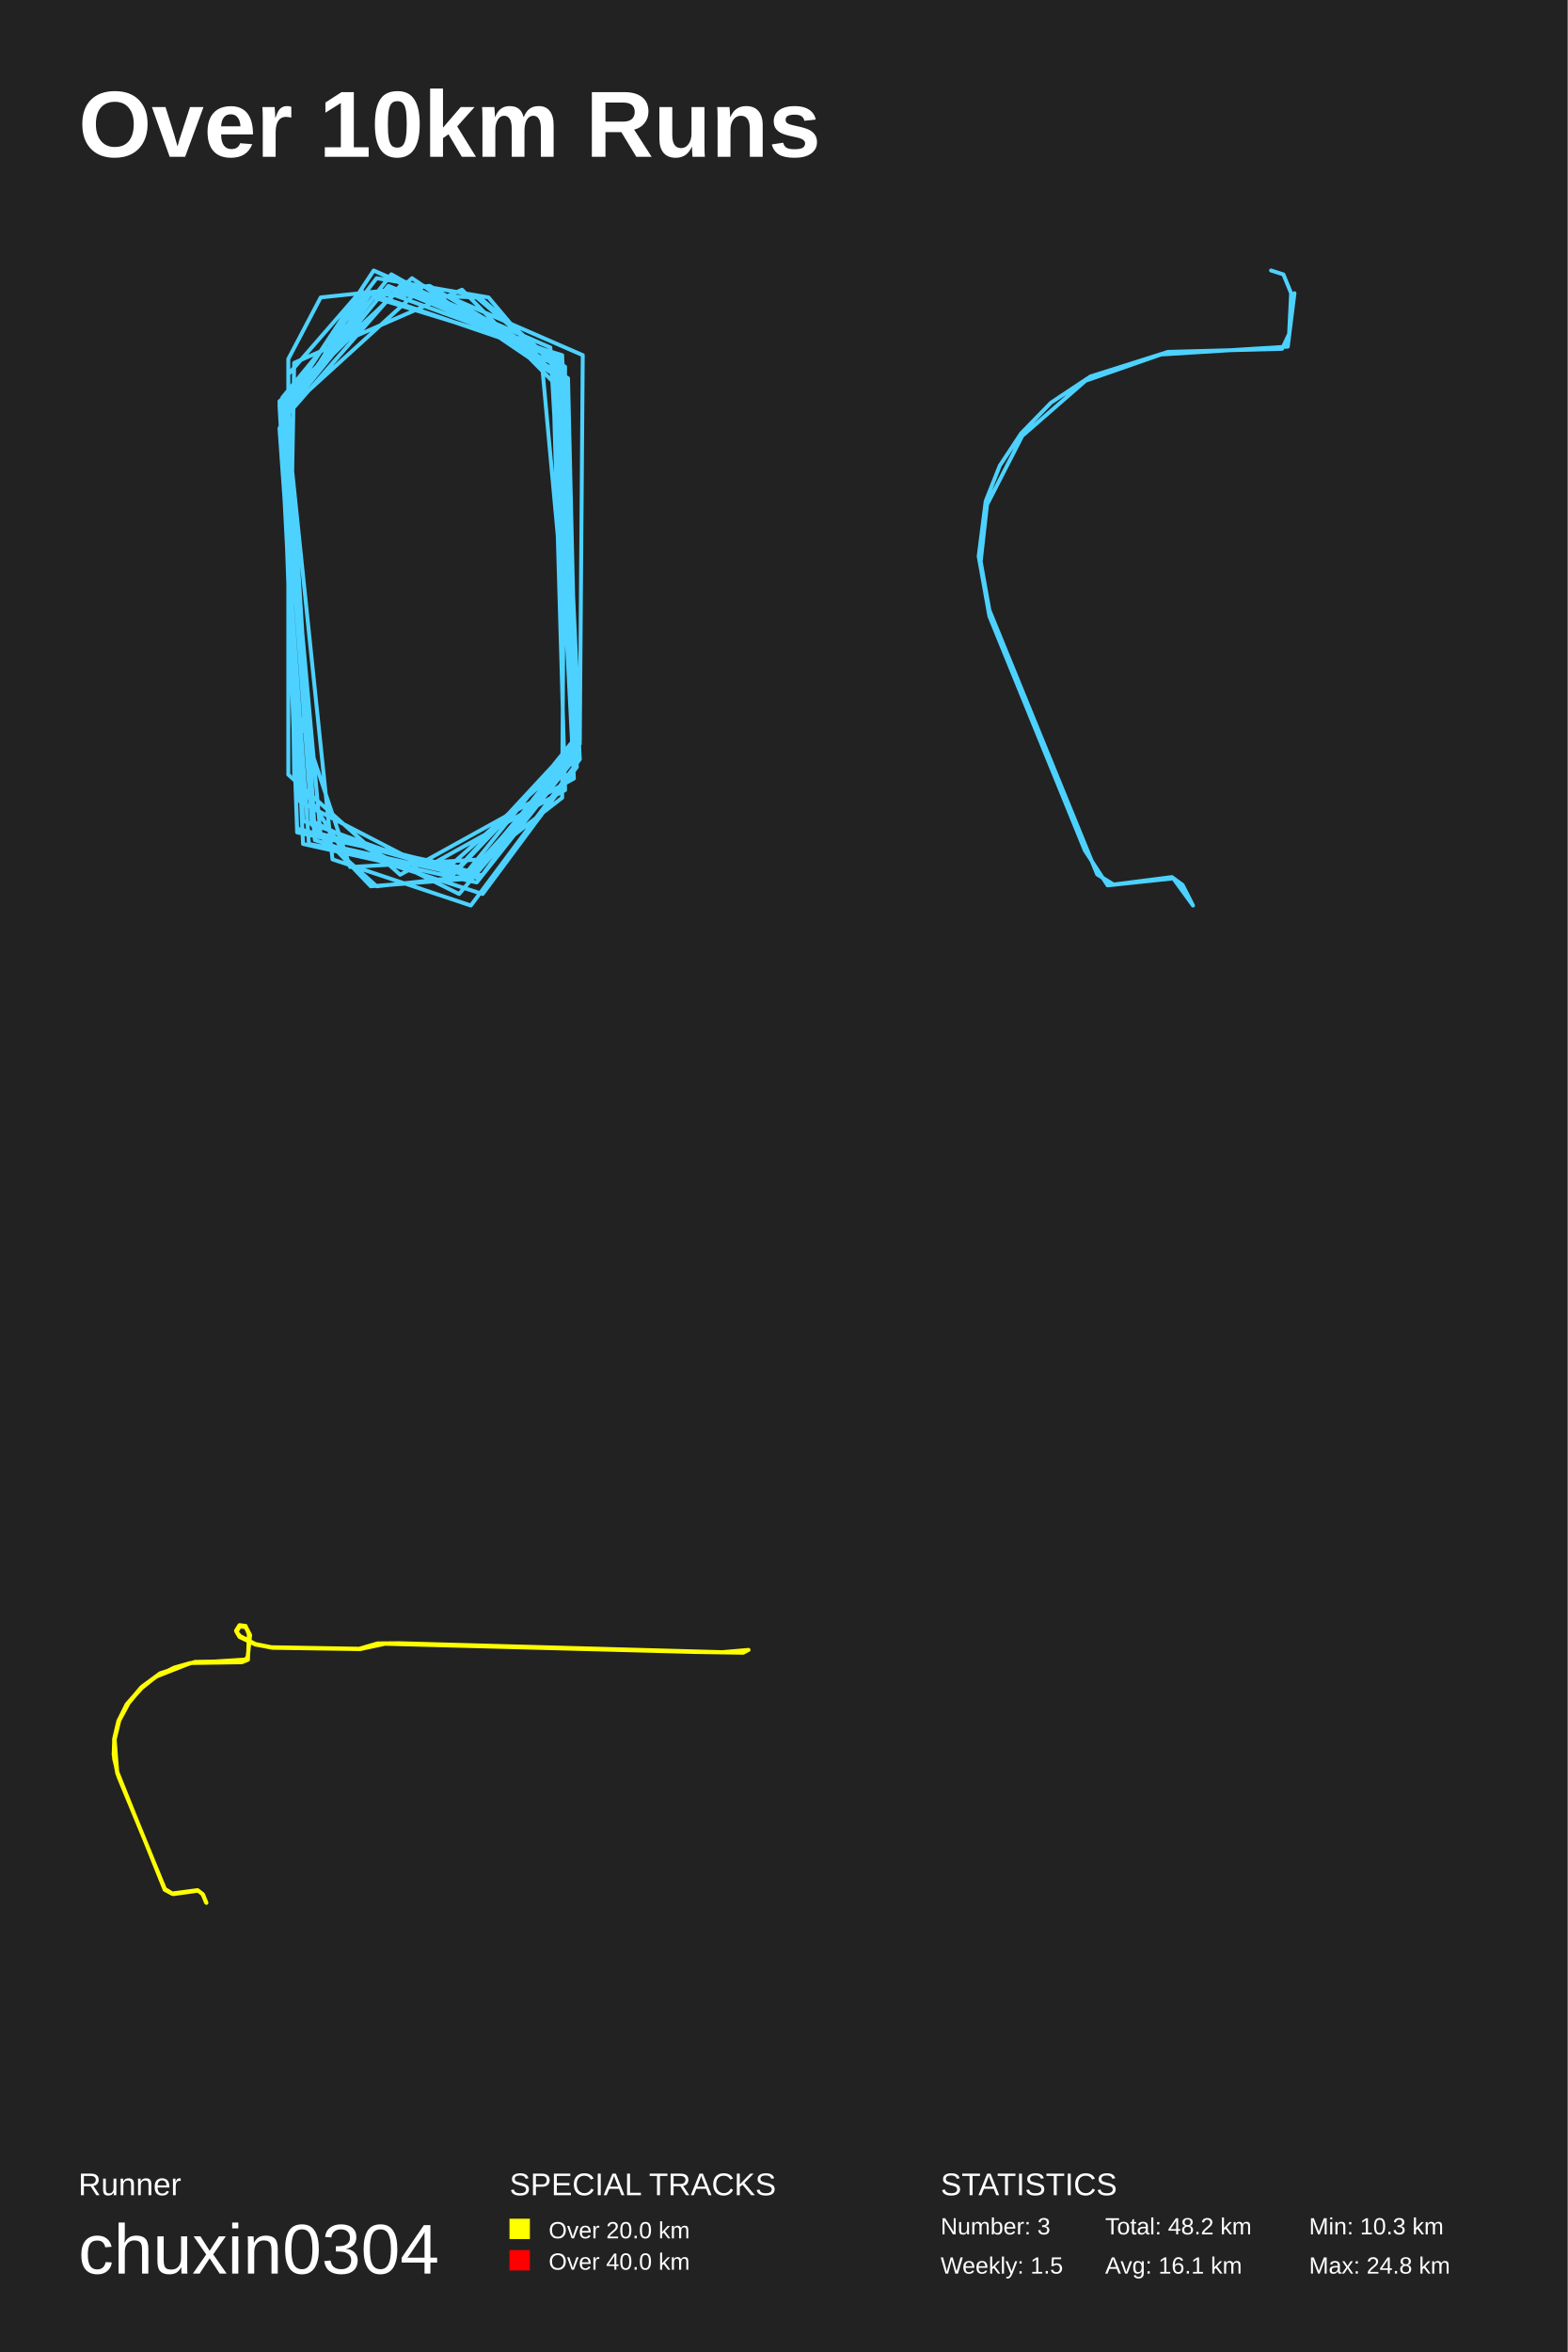
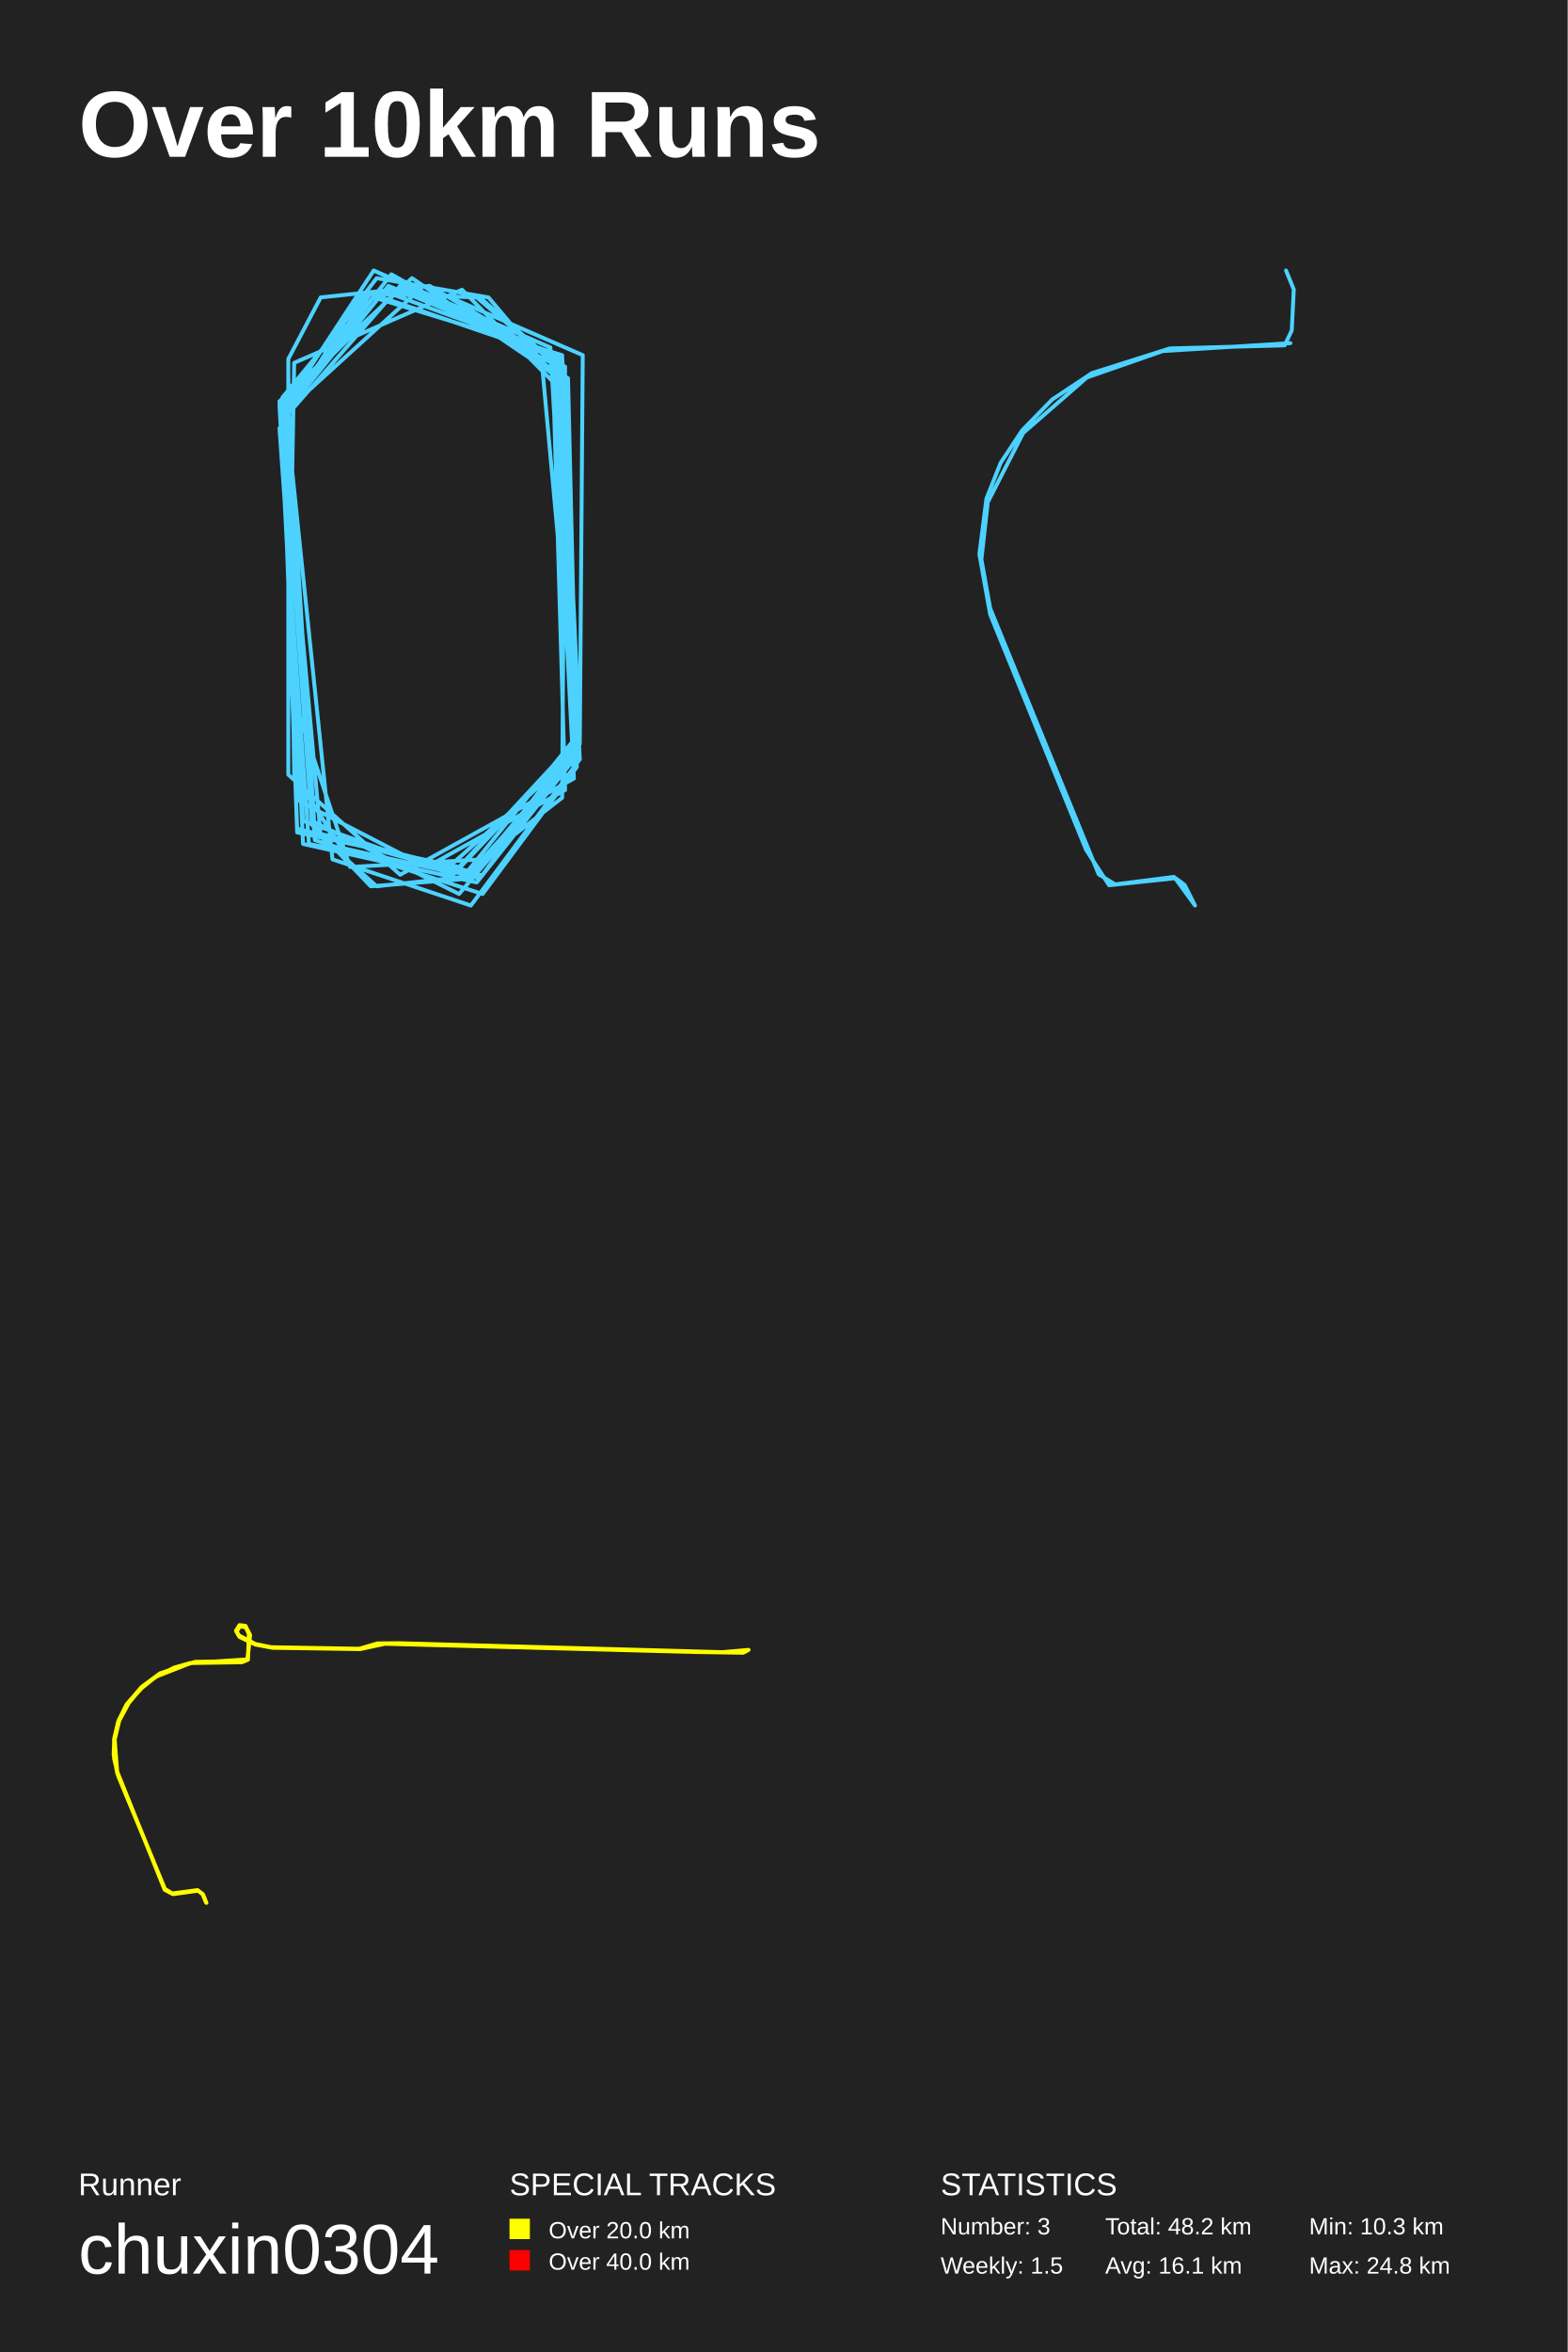
<svg xmlns="http://www.w3.org/2000/svg" baseProfile="full" height="300mm" version="1.1" viewBox="0,0,200,300" width="200mm">
  <defs />
  <rect fill="#222222" height="300" width="200" x="0" y="0" />
  <text fill="#FFFFFF" style="font-size:12px; font-family:Arial; font-weight:bold;" x="10" y="20">Over 10km Runs</text>
  <text fill="#FFFFFF" style="font-size:4px; font-family:Arial" x="10" y="280">Runner</text>
  <text fill="#FFFFFF" style="font-size:9px; font-family:Arial" x="10" y="290">chuxin0304</text>
  <text fill="#FFFFFF" style="font-size:4px; font-family:Arial" x="65" y="280">SPECIAL TRACKS</text>
  <rect fill="yellow" height="2.6" width="2.6" x="65" y="283" />
  <text fill="#FFFFFF" style="font-size:3px; font-family:Arial" x="70" y="285.5">Over 20.0 km</text>
  <rect fill="red" height="2.6" width="2.6" x="65" y="287" />
  <text fill="#FFFFFF" style="font-size:3px; font-family:Arial" x="70" y="289.5">Over 40.0 km</text>
  <text fill="#FFFFFF" style="font-size:4px; font-family:Arial" x="120" y="280">STATISTICS</text>
  <text fill="#FFFFFF" style="font-size:3px; font-family:Arial" x="120" y="285">Number: 3</text>
  <text fill="#FFFFFF" style="font-size:3px; font-family:Arial" x="120" y="290">Weekly: 1.5</text>
  <text fill="#FFFFFF" style="font-size:3px; font-family:Arial" x="141" y="285">Total: 48.2 km</text>
  <text fill="#FFFFFF" style="font-size:3px; font-family:Arial" x="141" y="290">Avg: 16.1 km</text>
  <text fill="#FFFFFF" style="font-size:3px; font-family:Arial" x="167" y="285">Min: 10.3 km</text>
  <text fill="#FFFFFF" style="font-size:3px; font-family:Arial" x="167" y="290">Max: 24.8 km</text>
-   <polyline fill="none" opacity="1" points="46.173,36.955 36.782,47.755 37.533,98.809 43.543,108.136 56.69,111.082 73.218,96.355 72.092,48.737 52.558,35.482 35.655,51.191 38.284,102.246 54.437,110.591 72.092,100.773 70.589,48.737 58.944,36.955 37.533,46.282 36.782,87.027 44.67,110.591 61.574,109.609 71.716,101.755 72.092,46.773 54.812,36.464 40.914,37.936 36.782,45.791 36.782,98.809 51.056,111.573 73.218,99.3 70.589,47.755 62.325,37.936 48.051,35.482 35.655,51.682 38.66,104.7 57.817,111.573 73.594,94.882 69.086,45.791 49.929,34.991 36.03,52.664 37.908,106.173 58.569,110.591 73.594,94.391 71.34,46.773 51.056,36.464 36.03,53.646 37.908,105.682 60.071,111.573 73.594,95.373 71.34,46.773 61.198,37.936 46.173,37.445 35.655,54.627 39.411,107.646 59.695,111.573 73.594,96.355 72.467,48.246 51.807,35.973 36.406,51.191 40.162,106.173 59.695,111.082 73.594,93.9 70.965,45.3 49.553,36.464 36.03,53.155 39.787,105.191 47.299,113.045 60.071,112.064 73.97,94.391 74.345,45.3 54.061,36.464 36.782,52.173 40.162,106.173 61.198,112.064 73.97,94.882 71.716,45.3 47.675,37.936 36.03,52.664 40.914,106.664 48.051,113.045 61.574,111.573 73.97,94.391 71.716,45.791 47.675,34.5 36.406,51.682 42.416,109.609 60.071,115.5 73.97,96.846 71.34,45.3 48.426,36.955 36.782,51.191 39.787,104.7 58.569,114.027 73.594,96.355 71.716,45.791 47.299,37.445 36.03,52.664 40.162,107.155 61.574,114.027 73.594,97.827 70.589,46.282 60.822,37.936 46.924,37.445 36.03,50.7 38.66,107.646 60.822,112.555 73.218,96.846 70.213,44.318 47.675,34.5 36.03,52.173" stroke="#4DD2FF" stroke-dasharray="none" stroke-linecap="round" stroke-linejoin="round" stroke-width="0.5" />
-   <polyline fill="none" opacity="1" points="162.153,34.5 163.734,35.002 164.717,37.403 164.461,42.595 163.563,44.493 148.995,44.884 139.126,48.011 134.084,51.36 130.282,55.268 127.547,59.399 125.753,63.921 124.856,70.955 126.223,78.603 138.399,108.467 141.304,112.932 149.678,112.039 152.199,115.5 150.874,112.877 149.507,111.872 142.073,112.821 139.98,111.537 126.223,77.821 125.112,71.625 125.924,64.368 130.41,55.603 138.485,48.569 148.097,45.219 164.29,44.214 165.144,37.403" stroke="#4DD2FF" stroke-dasharray="none" stroke-linecap="round" stroke-linejoin="round" stroke-width="0.5" />
-   <polyline fill="none" opacity="1" points="31.614,211.294 31.187,211.853 24.869,211.974 20.428,213.431 18.124,215.131 16.154,217.389 15.095,219.526 14.574,221.735 14.5,223.799 14.965,226.203 21.041,240.94 22.119,241.596 25.278,241.159 25.854,241.62 26.281,242.664 25.872,241.596 25.203,241.086 21.914,241.523 21.041,240.964 15.02,226.251 14.574,224.018 14.649,221.662 15.169,219.55 16.544,217 18.384,214.985 20.242,213.65 24.367,212.12 31.558,211.659 31.893,208.526 31.298,207.531 30.592,207.458 30.165,208.138 30.555,208.793 32.581,209.765 34.755,210.177 45.941,210.347 49.119,209.667 88.606,210.712 94.812,210.809 95.5,210.444 92.155,210.736 50.958,209.595 48.152,209.619 45.83,210.299 34.606,210.104 32.581,209.692 30.518,208.623 30.109,207.992 30.555,207.288 31.336,207.385 31.744,208.478 31.633,211.707 30.852,212.023 24.33,212.12 19.889,213.868 17.993,215.252 16.154,217.438 15.15,219.429 14.556,221.808 14.556,224.309 15.113,226.616 21.06,240.989 22.1,241.596 25.241,241.134 25.909,241.644 26.337,242.712 25.835,241.596 25.203,241.11 21.989,241.571 21.004,241.037 14.946,225.96 14.63,221.881 15.225,219.429 16.228,217.462 17.882,215.471 19.889,213.868 22.23,212.703 24.274,212.12 31.577,211.683 31.912,208.55 31.373,207.506 30.611,207.409 30.183,208.138 30.834,208.939" stroke="yellow" stroke-dasharray="none" stroke-linecap="round" stroke-linejoin="round" stroke-width="0.5" />
+   <polyline fill="none" opacity="1" points="36.782,47.755 37.533,98.809 43.543,108.136 56.69,111.082 73.218,96.355 72.092,48.737 52.558,35.482 35.655,51.191 38.284,102.246 54.437,110.591 72.092,100.773 70.589,48.737 58.944,36.955 37.533,46.282 36.782,87.027 44.67,110.591 61.574,109.609 71.716,101.755 72.092,46.773 54.812,36.464 40.914,37.936 36.782,45.791 36.782,98.809 51.056,111.573 73.218,99.3 70.589,47.755 62.325,37.936 48.051,35.482 35.655,51.682 38.66,104.7 57.817,111.573 73.594,94.882 69.086,45.791 49.929,34.991 36.03,52.664 37.908,106.173 58.569,110.591 73.594,94.391 71.34,46.773 51.056,36.464 36.03,53.646 37.908,105.682 60.071,111.573 73.594,95.373 71.34,46.773 61.198,37.936 46.173,37.445 35.655,54.627 39.411,107.646 59.695,111.573 73.594,96.355 72.467,48.246 51.807,35.973 36.406,51.191 40.162,106.173 59.695,111.082 73.594,93.9 70.965,45.3 49.553,36.464 36.03,53.155 39.787,105.191 47.299,113.045 60.071,112.064 73.97,94.391 74.345,45.3 54.061,36.464 36.782,52.173 40.162,106.173 61.198,112.064 73.97,94.882 71.716,45.3 47.675,37.936 36.03,52.664 40.914,106.664 48.051,113.045 61.574,111.573 73.97,94.391 71.716,45.791 47.675,34.5 36.406,51.682 42.416,109.609 60.071,115.5 73.97,96.846 71.34,45.3 48.426,36.955 36.782,51.191 39.787,104.7 58.569,114.027 73.594,96.355 71.716,45.791 47.299,37.445 36.03,52.664 40.162,107.155 61.574,114.027 73.594,97.827 70.589,46.282 60.822,37.936 46.924,37.445 36.03,50.7 38.66,107.646 60.822,112.555 73.218,96.846 70.213,44.318 47.675,34.5" stroke="#4DD2FF" stroke-dasharray="none" stroke-linecap="round" stroke-linejoin="round" stroke-width="0.5" />
+   <polyline fill="none" opacity="1" points="164.066,34.5 165.055,36.916 164.797,42.14 163.894,44.05 149.235,44.443 139.304,47.589 134.231,50.96 130.405,54.892 127.653,59.049 125.848,63.599 124.945,70.677 126.321,78.372 138.573,108.423 141.496,112.916 149.922,112.018 152.459,115.5 151.126,112.86 149.75,111.849 142.27,112.804 140.164,111.512 126.321,77.586 125.203,71.351 126.02,64.048 130.534,55.229 138.659,48.151 148.332,44.78 164.625,43.769" stroke="#4DD2FF" stroke-dasharray="none" stroke-linecap="round" stroke-linejoin="round" stroke-width="0.5" />
+   <polyline fill="none" opacity="1" points="31.187,211.853 24.869,211.974 20.428,213.431 18.124,215.131 16.154,217.389 15.095,219.526 14.574,221.735 14.5,223.799 14.965,226.203 21.041,240.94 22.119,241.596 25.278,241.159 25.854,241.62 26.281,242.664 25.872,241.596 25.203,241.086 21.914,241.523 21.041,240.964 15.02,226.251 14.574,224.018 14.649,221.662 15.169,219.55 16.544,217 18.384,214.985 20.242,213.65 24.367,212.12 31.558,211.659 31.893,208.526 31.298,207.531 30.592,207.458 30.165,208.138 30.555,208.793 32.581,209.765 34.755,210.177 45.941,210.347 49.119,209.667 88.606,210.712 94.812,210.809 95.5,210.444 92.155,210.736 50.958,209.595 48.152,209.619 45.83,210.299 34.606,210.104 32.581,209.692 30.518,208.623 30.109,207.992 30.555,207.288 31.336,207.385 31.744,208.478 31.633,211.707 30.852,212.023 24.33,212.12 19.889,213.868 17.993,215.252 16.154,217.438 15.15,219.429 14.556,221.808 14.556,224.309 15.113,226.616 21.06,240.989 22.1,241.596 25.241,241.134 25.909,241.644 26.337,242.712 25.835,241.596 25.203,241.11 21.989,241.571 21.004,241.037 14.946,225.96 14.63,221.881 15.225,219.429 16.228,217.462 17.882,215.471 19.889,213.868 22.23,212.703 24.274,212.12 31.577,211.683 31.912,208.55 31.373,207.506 30.611,207.409 30.183,208.138" stroke="yellow" stroke-dasharray="none" stroke-linecap="round" stroke-linejoin="round" stroke-width="0.5" />
</svg>
